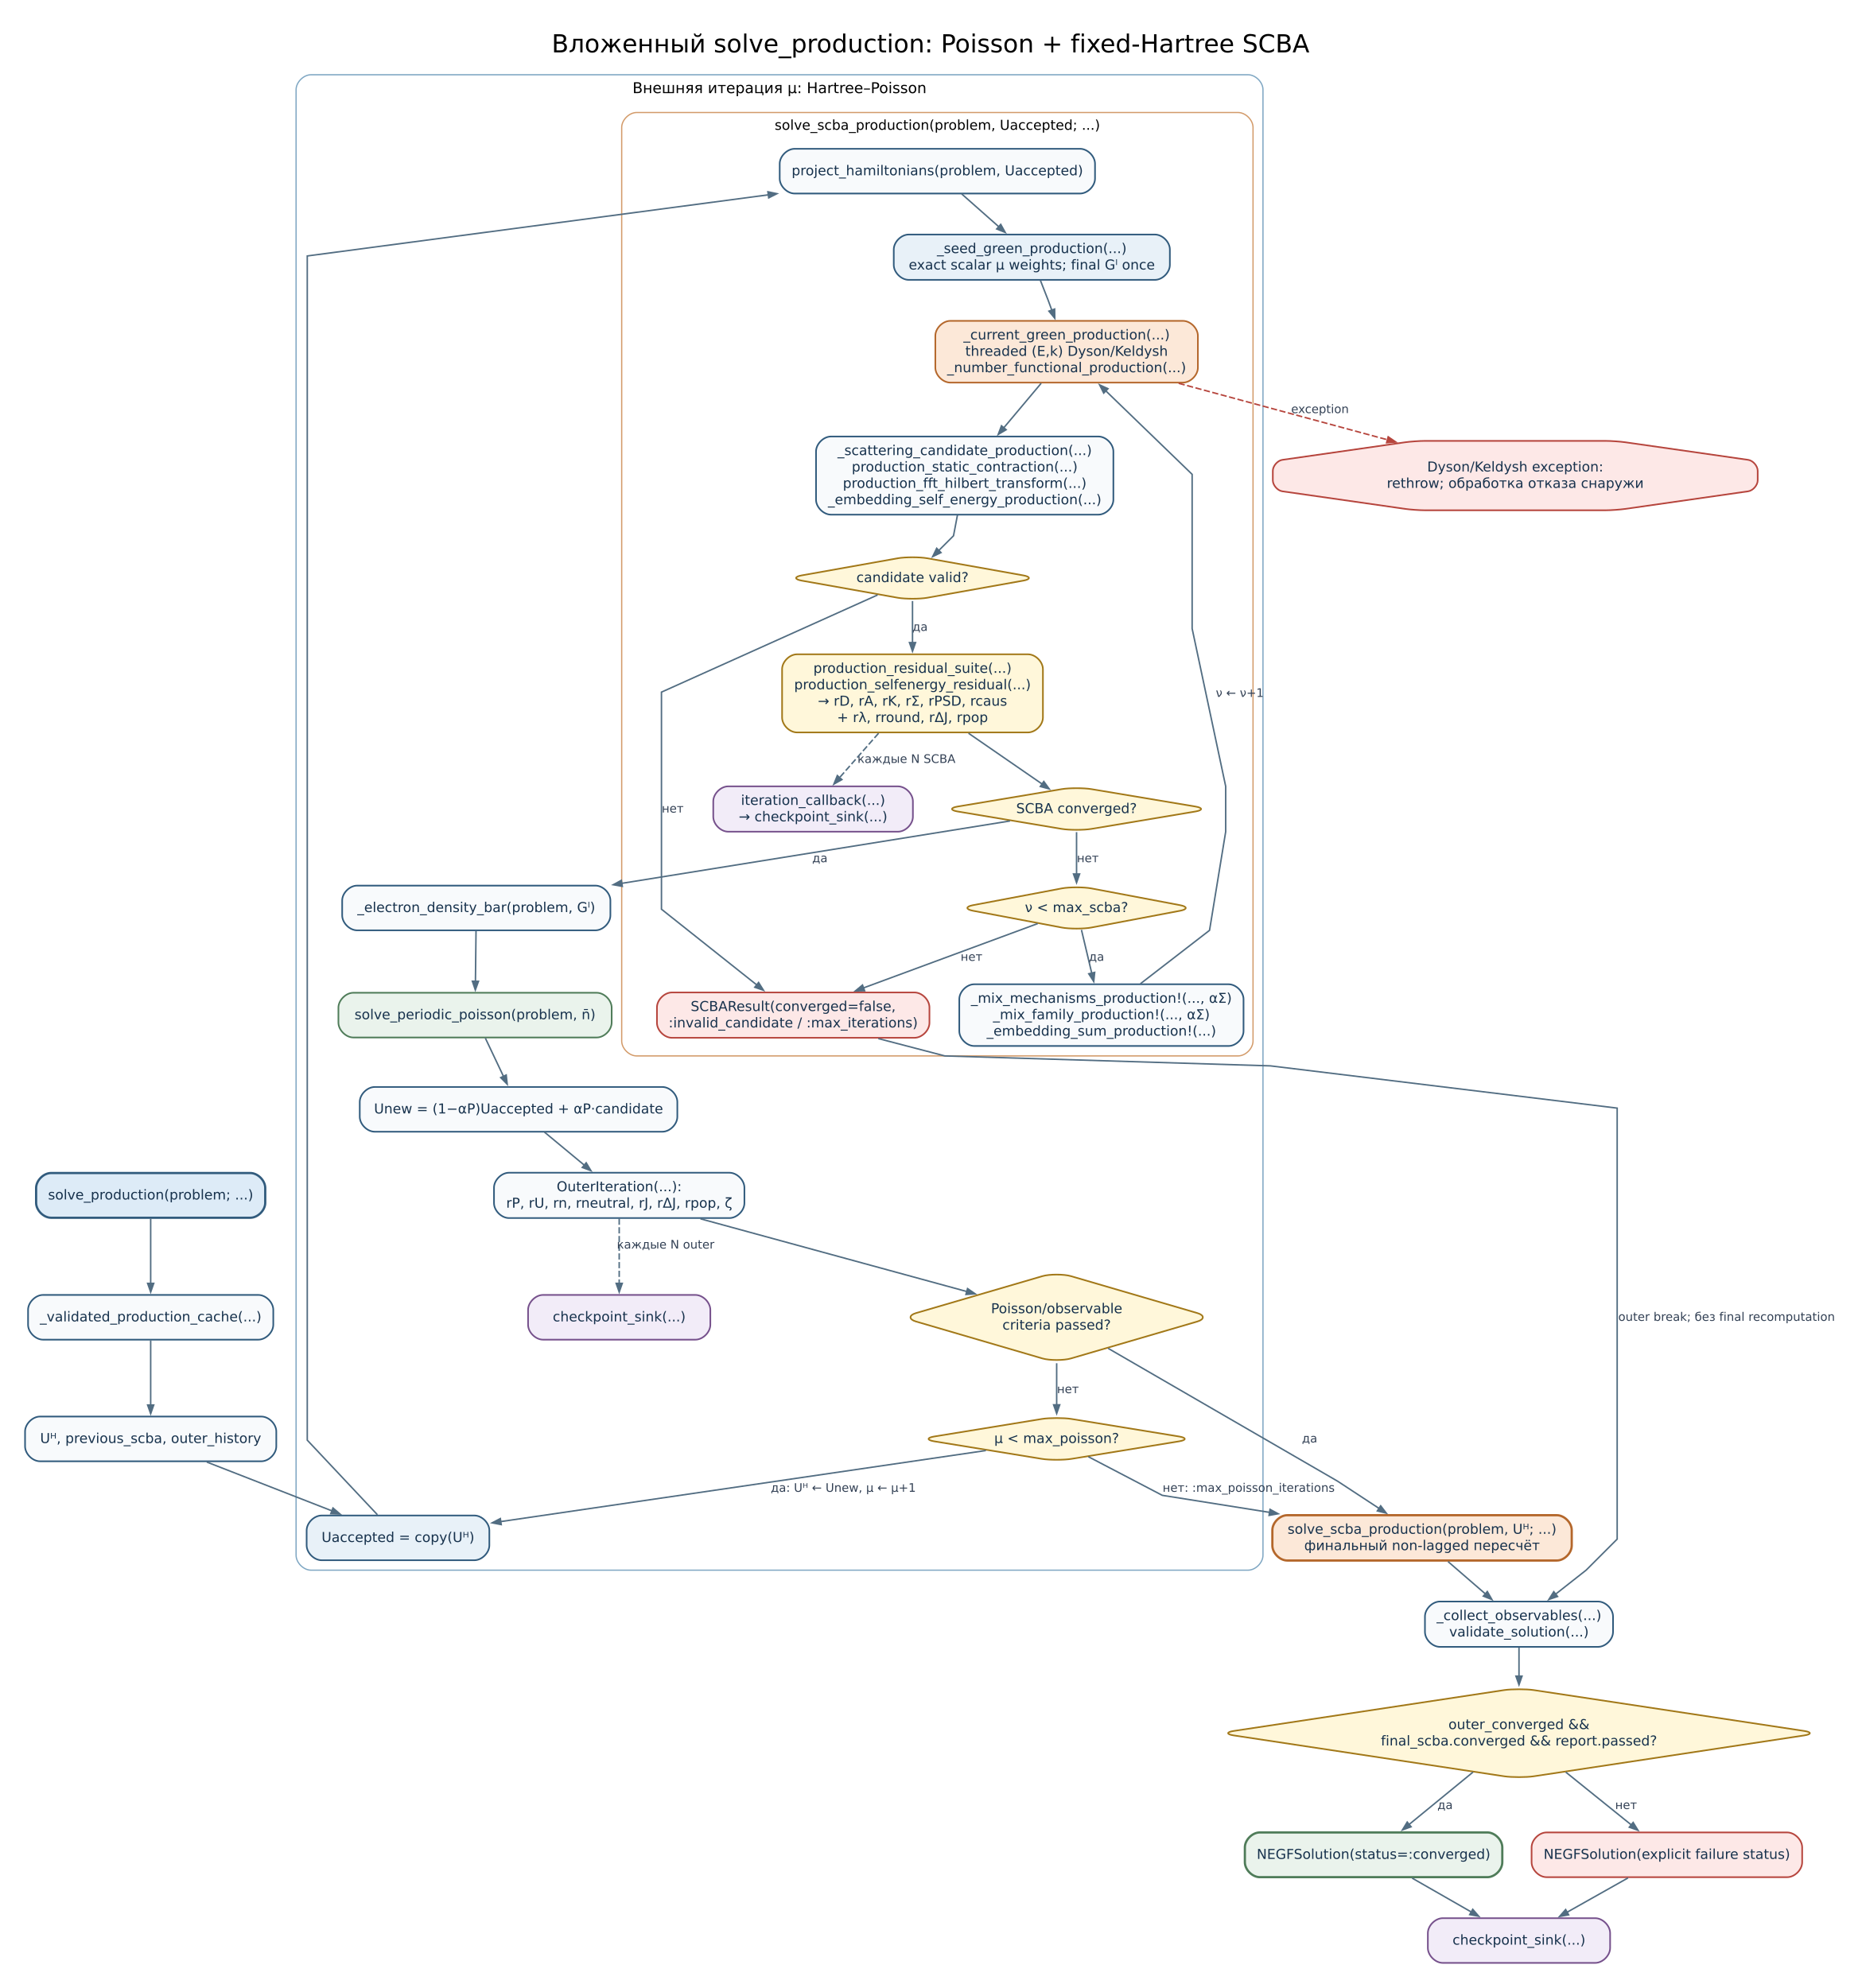
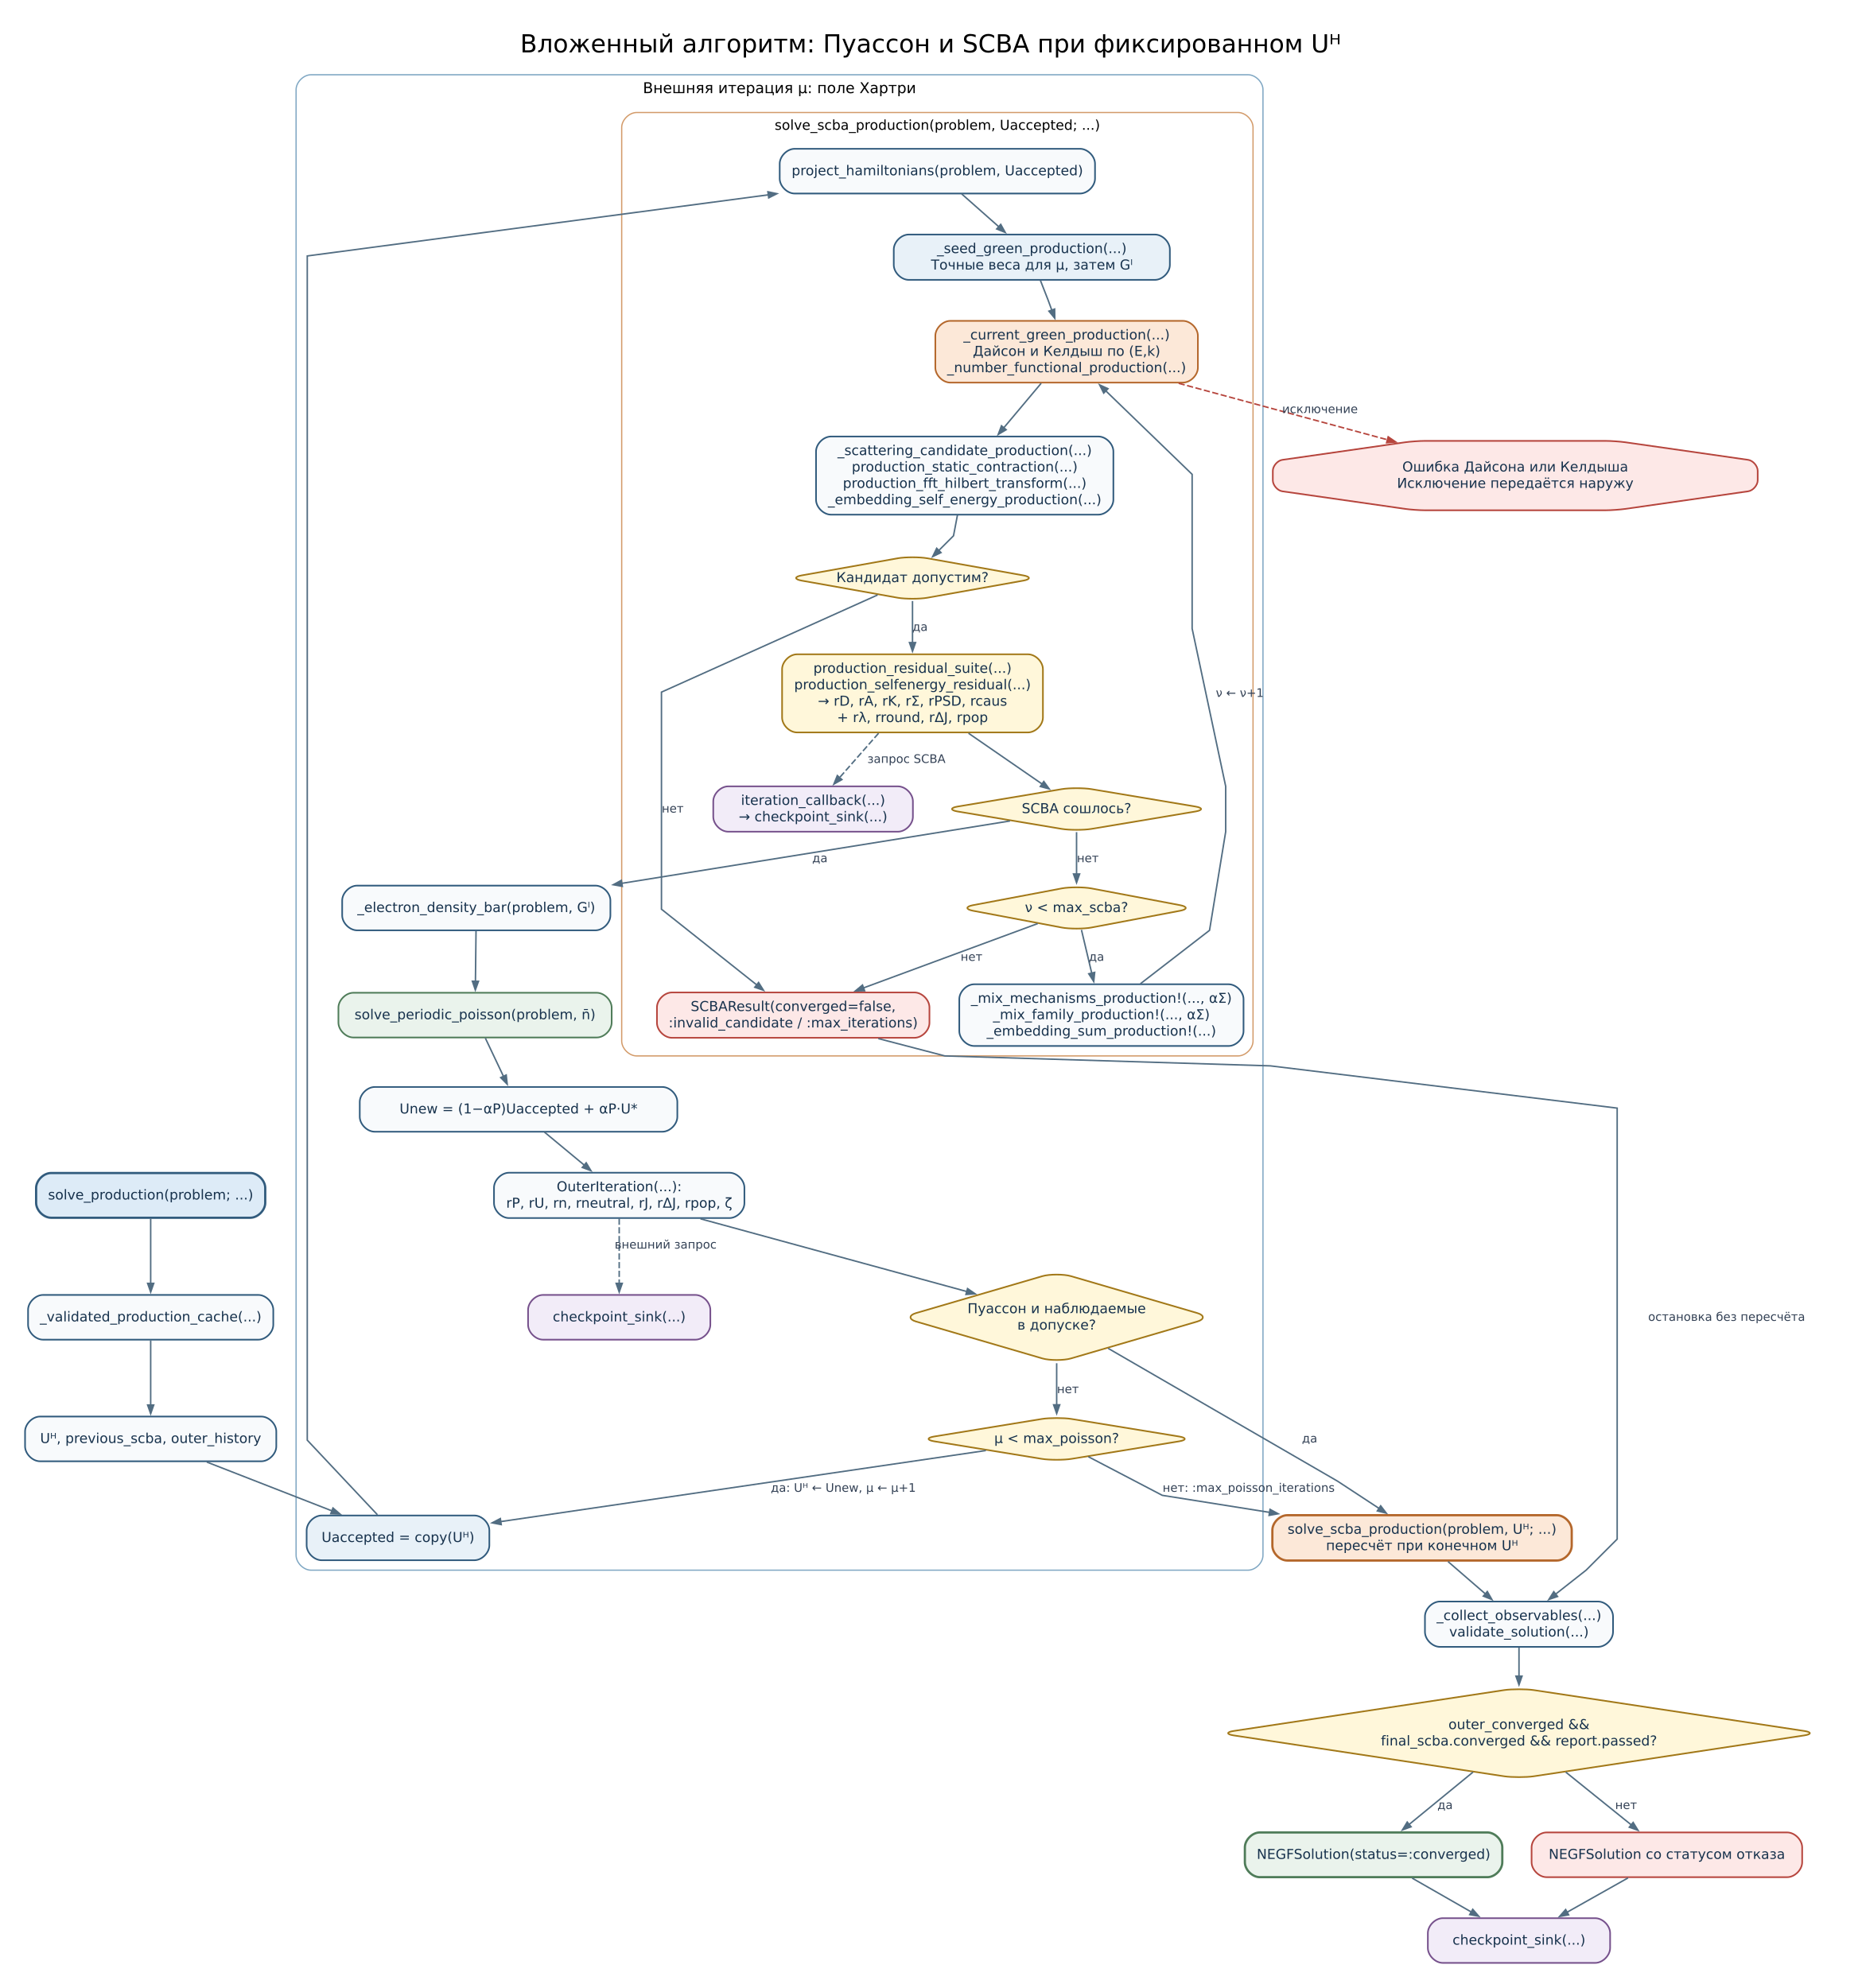
<svg xmlns="http://www.w3.org/2000/svg" width="1498pt" height="1600pt" viewBox="0.00 0.00 1498.00 1600.00">
  <g id="graph0" class="graph" transform="scale(1 1) rotate(0) translate(20.16 1579.8)">
-     <text xml:space="preserve" text-anchor="middle" x="728.6" y="-1537.64" font-family="DejaVu Sans" font-size="20.00">Вложенный solve_production: Poisson + fixed-Hartree SCBA</text>
+     <text xml:space="preserve" text-anchor="middle" x="728.6" y="-1537.64" font-family="DejaVu Sans" font-size="20.00">Вложенный алгоритм: Пуассон и SCBA при фиксированном Uᴴ</text>
    <g id="clust1" class="cluster">
      <path fill="none" stroke="#7fa7c3" d="M230.08,-316.08C230.08,-316.08 984.08,-316.08 984.08,-316.08 990.08,-316.08 996.08,-322.08 996.08,-328.08 996.08,-328.08 996.08,-1507.64 996.08,-1507.64 996.08,-1513.64 990.08,-1519.64 984.08,-1519.64 984.08,-1519.64 230.08,-1519.64 230.08,-1519.64 224.08,-1519.64 218.08,-1513.64 218.08,-1507.64 218.08,-1507.64 218.08,-328.08 218.08,-328.08 218.08,-322.08 224.08,-316.08 230.08,-316.08" />
-       <text xml:space="preserve" text-anchor="middle" x="607.08" y="-1504.84" font-family="DejaVu Sans" font-size="12.00">Внешняя итерация μ: Hartree–Poisson</text>
+       <text xml:space="preserve" text-anchor="middle" x="607.08" y="-1504.84" font-family="DejaVu Sans" font-size="12.00">Внешняя итерация μ: поле Хартри</text>
    </g>
    <g id="clust2" class="cluster">
      <path fill="none" stroke="#d39b6a" d="M492.08,-729.96C492.08,-729.96 976.08,-729.96 976.08,-729.96 982.08,-729.96 988.08,-735.96 988.08,-741.96 988.08,-741.96 988.08,-1477.24 988.08,-1477.24 988.08,-1483.24 982.08,-1489.24 976.08,-1489.24 976.08,-1489.24 492.08,-1489.24 492.08,-1489.24 486.08,-1489.24 480.08,-1483.24 480.08,-1477.24 480.08,-1477.24 480.08,-741.96 480.08,-741.96 480.08,-735.96 486.08,-729.96 492.08,-729.96" />
      <text xml:space="preserve" text-anchor="middle" x="734.08" y="-1475.34" font-family="DejaVu Sans" font-size="11.00">solve_scba_production(problem, Uaccepted; ...)</text>
    </g>
    <g id="node1" class="node">
      <path fill="#ddebf7" stroke="#315b7d" stroke-width="1.8" d="M181.26,-635.72C181.26,-635.72 20.9,-635.72 20.9,-635.72 14.9,-635.72 8.9,-629.72 8.9,-623.72 8.9,-623.72 8.9,-611.72 8.9,-611.72 8.9,-605.72 14.9,-599.72 20.9,-599.72 20.9,-599.72 181.26,-599.72 181.26,-599.72 187.26,-599.72 193.26,-605.72 193.26,-611.72 193.26,-611.72 193.26,-623.72 193.26,-623.72 193.26,-629.72 187.26,-635.72 181.26,-635.72" />
      <text xml:space="preserve" text-anchor="middle" x="101.08" y="-614.42" font-family="DejaVu Sans" font-size="11.00" fill="#17324d">solve_production(problem; ...)</text>
    </g>
    <g id="node2" class="node">
      <path fill="#f8fafc" stroke="#315b7d" stroke-width="1.3" d="M187.74,-537.6C187.74,-537.6 14.42,-537.6 14.42,-537.6 8.42,-537.6 2.42,-531.6 2.42,-525.6 2.42,-525.6 2.42,-513.6 2.42,-513.6 2.42,-507.6 8.42,-501.6 14.42,-501.6 14.42,-501.6 187.74,-501.6 187.74,-501.6 193.74,-501.6 199.74,-507.6 199.74,-513.6 199.74,-513.6 199.74,-525.6 199.74,-525.6 199.74,-531.6 193.74,-537.6 187.74,-537.6" />
      <text xml:space="preserve" text-anchor="middle" x="101.08" y="-516.3" font-family="DejaVu Sans" font-size="11.00" fill="#17324d">_validated_production_cache(...)</text>
    </g>
    <g id="edge22" class="edge">
      <path fill="none" stroke="#526d82" stroke-width="1.2" d="M101.08,-599.09C101.08,-584.46 101.08,-563.43 101.08,-546.82" />
      <polygon fill="#526d82" stroke="#526d82" stroke-width="1.2" points="103.53,-546.93 101.08,-539.93 98.63,-546.93 103.53,-546.93" />
    </g>
    <g id="node3" class="node">
      <path fill="#f8fafc" stroke="#315b7d" stroke-width="1.3" d="M190.16,-439.72C190.16,-439.72 12,-439.72 12,-439.72 6,-439.72 0,-433.72 0,-427.72 0,-427.72 0,-415.72 0,-415.72 0,-409.72 6,-403.72 12,-403.72 12,-403.72 190.16,-403.72 190.16,-403.72 196.16,-403.72 202.16,-409.72 202.16,-415.72 202.16,-415.72 202.16,-427.72 202.16,-427.72 202.16,-433.72 196.16,-439.72 190.16,-439.72" />
      <text xml:space="preserve" text-anchor="middle" x="101.08" y="-418.42" font-family="DejaVu Sans" font-size="11.00" fill="#17324d">Uᴴ, previous_scba, outer_history</text>
    </g>
    <g id="edge23" class="edge">
      <path fill="none" stroke="#526d82" stroke-width="1.2" d="M101.08,-501.01C101.08,-486.42 101.08,-465.44 101.08,-448.88" />
      <polygon fill="#526d82" stroke="#526d82" stroke-width="1.2" points="103.53,-449.01 101.08,-442.01 98.63,-449.01 103.53,-449.01" />
    </g>
    <g id="node4" class="node">
      <path fill="#e8f1f8" stroke="#315b7d" stroke-width="1.3" d="M361.59,-360.08C361.59,-360.08 238.57,-360.08 238.57,-360.08 232.57,-360.08 226.57,-354.08 226.57,-348.08 226.57,-348.08 226.57,-336.08 226.57,-336.08 226.57,-330.08 232.57,-324.08 238.57,-324.08 238.57,-324.08 361.59,-324.08 361.59,-324.08 367.59,-324.08 373.59,-330.08 373.59,-336.08 373.59,-336.08 373.59,-348.08 373.59,-348.08 373.59,-354.08 367.59,-360.08 361.59,-360.08" />
      <text xml:space="preserve" text-anchor="middle" x="300.08" y="-338.78" font-family="DejaVu Sans" font-size="11.00" fill="#17324d">Uaccepted = copy(Uᴴ)</text>
    </g>
    <g id="edge24" class="edge">
      <path fill="none" stroke="#526d82" stroke-width="1.2" d="M146.24,-403.1C176.26,-391.39 215.8,-375.96 247.28,-363.68" />
      <polygon fill="#526d82" stroke="#526d82" stroke-width="1.2" points="247.78,-366.11 253.41,-361.29 246,-361.55 247.78,-366.11" />
    </g>
    <g id="node5" class="node">
      <path fill="#f8fafc" stroke="#315b7d" stroke-width="1.3" d="M848.94,-1460.04C848.94,-1460.04 619.22,-1460.04 619.22,-1460.04 613.22,-1460.04 607.22,-1454.04 607.22,-1448.04 607.22,-1448.04 607.22,-1436.04 607.22,-1436.04 607.22,-1430.04 613.22,-1424.04 619.22,-1424.04 619.22,-1424.04 848.94,-1424.04 848.94,-1424.04 854.94,-1424.04 860.94,-1430.04 860.94,-1436.04 860.94,-1436.04 860.94,-1448.04 860.94,-1448.04 860.94,-1454.04 854.94,-1460.04 848.94,-1460.04" />
      <text xml:space="preserve" text-anchor="middle" x="734.08" y="-1438.74" font-family="DejaVu Sans" font-size="11.00" fill="#17324d">project_hamiltonians(problem, Uaccepted)</text>
    </g>
    <g id="edge13" class="edge">
      <path fill="none" stroke="#526d82" stroke-width="1.2" d="M283.51,-360.7C261.98,-383.6 227.08,-420.72 227.08,-420.72 227.08,-1373.8 227.08,-1373.8 227.08,-1373.8 227.08,-1373.8 448.17,-1403.12 598.36,-1423.04" />
      <polygon fill="#526d82" stroke="#526d82" stroke-width="1.2" points="597.73,-1425.43 605,-1423.92 598.38,-1420.57 597.73,-1425.43" />
    </g>
    <g id="node6" class="node">
      <path fill="#e8f1f8" stroke="#315b7d" stroke-width="1.3" d="M909.16,-1391.04C909.16,-1391.04 711,-1391.04 711,-1391.04 705,-1391.04 699,-1385.04 699,-1379.04 699,-1379.04 699,-1366.56 699,-1366.56 699,-1360.56 705,-1354.56 711,-1354.56 711,-1354.56 909.16,-1354.56 909.16,-1354.56 915.16,-1354.56 921.16,-1360.56 921.16,-1366.56 921.16,-1366.56 921.16,-1379.04 921.16,-1379.04 921.16,-1385.04 915.16,-1391.04 909.16,-1391.04" />
      <text xml:space="preserve" text-anchor="middle" x="810.08" y="-1376.1" font-family="DejaVu Sans" font-size="11.00" fill="#17324d">_seed_green_production(...)</text>
-       <text xml:space="preserve" text-anchor="middle" x="810.08" y="-1362.9" font-family="DejaVu Sans" font-size="11.00" fill="#17324d">exact scalar μ weights; final Gˡ once</text>
+       <text xml:space="preserve" text-anchor="middle" x="810.08" y="-1362.9" font-family="DejaVu Sans" font-size="11.00" fill="#17324d">Точные веса для μ, затем Gˡ</text>
    </g>
    <g id="edge1" class="edge">
      <path fill="none" stroke="#526d82" stroke-width="1.2" d="M753.65,-1423.72C762.73,-1415.69 773.66,-1406.03 783.47,-1397.35" />
      <polygon fill="#526d82" stroke="#526d82" stroke-width="1.2" points="785.07,-1399.2 788.68,-1392.73 781.82,-1395.53 785.07,-1399.2" />
    </g>
    <g id="node7" class="node">
      <path fill="#fce8d8" stroke="#b4672b" stroke-width="1.3" d="M931.71,-1321.56C931.71,-1321.56 744.45,-1321.56 744.45,-1321.56 738.45,-1321.56 732.45,-1315.56 732.45,-1309.56 732.45,-1309.56 732.45,-1283.88 732.45,-1283.88 732.45,-1277.88 738.45,-1271.88 744.45,-1271.88 744.45,-1271.88 931.71,-1271.88 931.71,-1271.88 937.71,-1271.88 943.71,-1277.88 943.71,-1283.88 943.71,-1283.88 943.71,-1309.56 943.71,-1309.56 943.71,-1315.56 937.71,-1321.56 931.71,-1321.56" />
      <text xml:space="preserve" text-anchor="middle" x="838.08" y="-1306.62" font-family="DejaVu Sans" font-size="11.00" fill="#17324d">_current_green_production(...)</text>
-       <text xml:space="preserve" text-anchor="middle" x="838.08" y="-1293.42" font-family="DejaVu Sans" font-size="11.00" fill="#17324d">threaded (E,k) Dyson/Keldysh</text>
+       <text xml:space="preserve" text-anchor="middle" x="838.08" y="-1293.42" font-family="DejaVu Sans" font-size="11.00" fill="#17324d">Дайсон и Келдыш по (E,k)</text>
      <text xml:space="preserve" text-anchor="middle" x="838.08" y="-1280.22" font-family="DejaVu Sans" font-size="11.00" fill="#17324d">_number_functional_production(...)</text>
    </g>
    <g id="edge2" class="edge">
      <path fill="none" stroke="#526d82" stroke-width="1.2" d="M817.04,-1354.01C820.13,-1346.11 823.08,-1338.56 823.08,-1338.56 823.08,-1338.56 824.38,-1335.03 826.21,-1330.05" />
      <polygon fill="#526d82" stroke="#526d82" stroke-width="1.2" points="828.44,-1331.07 828.55,-1323.65 823.84,-1329.38 828.44,-1331.07" />
    </g>
    <g id="node8" class="node">
      <path fill="#f8fafc" stroke="#315b7d" stroke-width="1.3" d="M863.71,-1228.48C863.71,-1228.48 648.45,-1228.48 648.45,-1228.48 642.45,-1228.48 636.45,-1222.48 636.45,-1216.48 636.45,-1216.48 636.45,-1177.6 636.45,-1177.6 636.45,-1171.6 642.45,-1165.6 648.45,-1165.6 648.45,-1165.6 863.71,-1165.6 863.71,-1165.6 869.71,-1165.6 875.71,-1171.6 875.71,-1177.6 875.71,-1177.6 875.71,-1216.48 875.71,-1216.48 875.71,-1222.48 869.71,-1228.48 863.71,-1228.48" />
      <text xml:space="preserve" text-anchor="middle" x="756.08" y="-1213.54" font-family="DejaVu Sans" font-size="11.00" fill="#17324d">_scattering_candidate_production(...)</text>
      <text xml:space="preserve" text-anchor="middle" x="756.08" y="-1200.34" font-family="DejaVu Sans" font-size="11.00" fill="#17324d">production_static_contraction(...)</text>
      <text xml:space="preserve" text-anchor="middle" x="756.08" y="-1187.14" font-family="DejaVu Sans" font-size="11.00" fill="#17324d">production_fft_hilbert_transform(...)</text>
      <text xml:space="preserve" text-anchor="middle" x="756.08" y="-1173.94" font-family="DejaVu Sans" font-size="11.00" fill="#17324d">_embedding_self_energy_production(...)</text>
    </g>
    <g id="edge3" class="edge">
      <path fill="none" stroke="#526d82" stroke-width="1.2" d="M817.6,-1271.32C808.47,-1260.45 797.52,-1247.4 787.4,-1235.35" />
      <polygon fill="#526d82" stroke="#526d82" stroke-width="1.2" points="789.43,-1233.95 783.05,-1230.17 785.67,-1237.1 789.43,-1233.95" />
    </g>
    <g id="node29" class="node">
      <path fill="#fde8e7" stroke="#b6453d" stroke-width="1.3" d="M1394.16,-1193.18C1394.16,-1193.18 1394.16,-1200.9 1394.16,-1200.9 1394.16,-1204.75 1390.34,-1209.15 1386.53,-1209.7 1386.53,-1209.7 1287.52,-1223.87 1287.52,-1223.87 1283.7,-1224.41 1276.03,-1224.96 1272.17,-1224.96 1272.17,-1224.96 1125.99,-1224.96 1125.99,-1224.96 1122.13,-1224.96 1114.46,-1224.41 1110.64,-1223.87 1110.64,-1223.87 1011.63,-1209.7 1011.63,-1209.7 1007.82,-1209.15 1004,-1204.75 1004,-1200.9 1004,-1200.9 1004,-1193.18 1004,-1193.18 1004,-1189.33 1007.82,-1184.93 1011.63,-1184.38 1011.63,-1184.38 1110.64,-1170.21 1110.64,-1170.21 1114.46,-1169.67 1122.13,-1169.12 1125.99,-1169.12 1125.99,-1169.12 1272.17,-1169.12 1272.17,-1169.12 1276.03,-1169.12 1283.7,-1169.67 1287.52,-1170.21 1287.52,-1170.21 1386.53,-1184.38 1386.53,-1184.38 1390.34,-1184.93 1394.16,-1189.33 1394.16,-1193.18" />
-       <text xml:space="preserve" text-anchor="middle" x="1199.08" y="-1200.34" font-family="DejaVu Sans" font-size="11.00" fill="#17324d">Dyson/Keldysh exception:</text>
-       <text xml:space="preserve" text-anchor="middle" x="1199.08" y="-1187.14" font-family="DejaVu Sans" font-size="11.00" fill="#17324d">rethrow; обработка отказа снаружи</text>
+       <text xml:space="preserve" text-anchor="middle" x="1199.08" y="-1200.34" font-family="DejaVu Sans" font-size="11.00" fill="#17324d">Ошибка Дайсона или Келдыша</text>
+       <text xml:space="preserve" text-anchor="middle" x="1199.08" y="-1187.14" font-family="DejaVu Sans" font-size="11.00" fill="#17324d">Исключение передаётся наружу</text>
    </g>
    <g id="edge28" class="edge">
      <path fill="none" stroke="#b6453d" stroke-width="1.2" stroke-dasharray="5,2" d="M928.24,-1271.32C979.29,-1257.51 1043.32,-1240.19 1096.31,-1225.85" />
      <polygon fill="#b6453d" stroke="#b6453d" stroke-width="1.2" points="1096.84,-1228.24 1102.96,-1224.05 1095.56,-1223.51 1096.84,-1228.24" />
-       <text xml:space="preserve" text-anchor="middle" x="1041.96" y="-1247.33" font-family="DejaVu Sans" font-size="9.50" fill="#334155">exception</text>
+       <text xml:space="preserve" text-anchor="middle" x="1041.96" y="-1247.33" font-family="DejaVu Sans" font-size="9.50" fill="#334155">исключение</text>
    </g>
    <g id="node9" class="node">
      <path fill="#fff7da" stroke="#a27818" stroke-width="1.3" d="M702.27,-1130.5C702.27,-1130.5 624.85,-1116.7 624.85,-1116.7 618.94,-1115.65 618.94,-1113.55 624.85,-1112.5 624.85,-1112.5 702.27,-1098.7 702.27,-1098.7 708.17,-1097.65 719.99,-1097.65 725.89,-1098.7 725.89,-1098.7 803.31,-1112.5 803.31,-1112.5 809.22,-1113.55 809.22,-1115.65 803.31,-1116.7 803.31,-1116.7 725.89,-1130.5 725.89,-1130.5 719.99,-1131.55 708.17,-1131.55 702.27,-1130.5" />
-       <text xml:space="preserve" text-anchor="middle" x="714.08" y="-1111.3" font-family="DejaVu Sans" font-size="11.00" fill="#17324d">candidate valid?</text>
+       <text xml:space="preserve" text-anchor="middle" x="714.08" y="-1111.3" font-family="DejaVu Sans" font-size="11.00" fill="#17324d">Кандидат допустим?</text>
    </g>
    <g id="edge4" class="edge">
      <path fill="none" stroke="#526d82" stroke-width="1.2" d="M750.23,-1165.19C748.51,-1156.13 747.08,-1148.6 747.08,-1148.6 747.08,-1148.6 741.62,-1143.14 735.14,-1136.66" />
      <polygon fill="#526d82" stroke="#526d82" stroke-width="1.2" points="737,-1135.06 730.32,-1131.84 733.54,-1138.52 737,-1135.06" />
    </g>
    <g id="node10" class="node">
      <path fill="#fff7da" stroke="#a27818" stroke-width="1.3" d="M807.02,-1053.2C807.02,-1053.2 621.14,-1053.2 621.14,-1053.2 615.14,-1053.2 609.14,-1047.2 609.14,-1041.2 609.14,-1041.2 609.14,-1002.32 609.14,-1002.32 609.14,-996.32 615.14,-990.32 621.14,-990.32 621.14,-990.32 807.02,-990.32 807.02,-990.32 813.02,-990.32 819.02,-996.32 819.02,-1002.32 819.02,-1002.32 819.02,-1041.2 819.02,-1041.2 819.02,-1047.2 813.02,-1053.2 807.02,-1053.2" />
      <text xml:space="preserve" text-anchor="middle" x="714.08" y="-1038.26" font-family="DejaVu Sans" font-size="11.00" fill="#17324d">production_residual_suite(...)</text>
      <text xml:space="preserve" text-anchor="middle" x="714.08" y="-1025.06" font-family="DejaVu Sans" font-size="11.00" fill="#17324d">production_selfenergy_residual(...)</text>
      <text xml:space="preserve" text-anchor="middle" x="714.08" y="-1011.86" font-family="DejaVu Sans" font-size="11.00" fill="#17324d">→ rD, rA, rK, rΣ, rPSD, rcaus</text>
      <text xml:space="preserve" text-anchor="middle" x="714.08" y="-998.66" font-family="DejaVu Sans" font-size="11.00" fill="#17324d">+ rλ, rround, rΔJ, rpop</text>
    </g>
    <g id="edge5" class="edge">
      <path fill="none" stroke="#526d82" stroke-width="1.2" d="M714.08,-1096.09C714.08,-1086.55 714.08,-1074.35 714.08,-1062.64" />
      <polygon fill="#526d82" stroke="#526d82" stroke-width="1.2" points="716.53,-1062.65 714.08,-1055.65 711.63,-1062.65 716.53,-1062.65" />
      <text xml:space="preserve" text-anchor="middle" x="720.12" y="-1072.05" font-family="DejaVu Sans" font-size="9.50" fill="#334155">да</text>
    </g>
    <g id="node15" class="node">
      <path fill="#fde8e7" stroke="#b6453d" stroke-width="1.3" d="M715.71,-781.04C715.71,-781.04 520.45,-781.04 520.45,-781.04 514.45,-781.04 508.45,-775.04 508.45,-769.04 508.45,-769.04 508.45,-756.56 508.45,-756.56 508.45,-750.56 514.45,-744.56 520.45,-744.56 520.45,-744.56 715.71,-744.56 715.71,-744.56 721.71,-744.56 727.71,-750.56 727.71,-756.56 727.71,-756.56 727.71,-769.04 727.71,-769.04 727.71,-775.04 721.71,-781.04 715.71,-781.04" />
      <text xml:space="preserve" text-anchor="middle" x="618.08" y="-766.1" font-family="DejaVu Sans" font-size="11.00" fill="#17324d">SCBAResult(converged=false,</text>
      <text xml:space="preserve" text-anchor="middle" x="618.08" y="-752.9" font-family="DejaVu Sans" font-size="11.00" fill="#17324d">:invalid_candidate / :max_iterations)</text>
    </g>
    <g id="edge6" class="edge">
      <path fill="none" stroke="#526d82" stroke-width="1.2" d="M685.99,-1100.97C630.49,-1076.01 512.08,-1022.76 512.08,-1022.76 512.08,-1022.76 512.08,-1022.76 512.08,-848.04 512.08,-848.04 557.37,-812.04 588.75,-787.11" />
      <polygon fill="#526d82" stroke="#526d82" stroke-width="1.2" points="590.22,-789.07 594.18,-782.8 587.17,-785.23 590.22,-789.07" />
      <text xml:space="preserve" text-anchor="middle" x="521.14" y="-925.83" font-family="DejaVu Sans" font-size="9.50" fill="#334155">нет</text>
    </g>
    <g id="node11" class="node">
      <path fill="#fff7da" stroke="#a27818" stroke-width="1.3" d="M834.24,-944.7C834.24,-944.7 750.31,-930.66 750.31,-930.66 744.4,-929.67 744.4,-927.69 750.31,-926.7 750.31,-926.7 834.24,-912.66 834.24,-912.66 840.16,-911.67 852,-911.67 857.92,-912.66 857.92,-912.66 941.84,-926.7 941.84,-926.7 947.76,-927.69 947.76,-929.67 941.84,-930.66 941.84,-930.66 857.92,-944.7 857.92,-944.7 852,-945.69 840.16,-945.69 834.24,-944.7" />
-       <text xml:space="preserve" text-anchor="middle" x="846.08" y="-925.38" font-family="DejaVu Sans" font-size="11.00" fill="#17324d">SCBA converged?</text>
+       <text xml:space="preserve" text-anchor="middle" x="846.08" y="-925.38" font-family="DejaVu Sans" font-size="11.00" fill="#17324d">SCBA сошлось?</text>
    </g>
    <g id="edge7" class="edge">
      <path fill="none" stroke="#526d82" stroke-width="1.2" d="M759.14,-989.67C778.87,-976.05 801.4,-960.51 818.57,-948.66" />
      <polygon fill="#526d82" stroke="#526d82" stroke-width="1.2" points="819.72,-950.85 824.09,-944.85 816.93,-946.81 819.72,-950.85" />
    </g>
    <g id="node14" class="node">
      <path fill="#f2ecf8" stroke="#76518c" stroke-width="1.3" d="M702.4,-946.92C702.4,-946.92 565.76,-946.92 565.76,-946.92 559.76,-946.92 553.76,-940.92 553.76,-934.92 553.76,-934.92 553.76,-922.44 553.76,-922.44 553.76,-916.44 559.76,-910.44 565.76,-910.44 565.76,-910.44 702.4,-910.44 702.4,-910.44 708.4,-910.44 714.4,-916.44 714.4,-922.44 714.4,-922.44 714.4,-934.92 714.4,-934.92 714.4,-940.92 708.4,-946.92 702.4,-946.92" />
      <text xml:space="preserve" text-anchor="middle" x="634.08" y="-931.98" font-family="DejaVu Sans" font-size="11.00" fill="#17324d">iteration_callback(...)</text>
      <text xml:space="preserve" text-anchor="middle" x="634.08" y="-918.78" font-family="DejaVu Sans" font-size="11.00" fill="#17324d">→ checkpoint_sink(...)</text>
    </g>
    <g id="edge12" class="edge">
      <path fill="none" stroke="#526d82" stroke-width="1.2" stroke-dasharray="5,2" d="M686.77,-989.67C676.5,-977.98 664.98,-964.87 655.34,-953.89" />
      <polygon fill="#526d82" stroke="#526d82" stroke-width="1.2" points="657.27,-952.37 650.81,-948.73 653.59,-955.6 657.27,-952.37" />
-       <text xml:space="preserve" text-anchor="middle" x="709.21" y="-965.77" font-family="DejaVu Sans" font-size="9.50" fill="#334155">каждые N SCBA</text>
+       <text xml:space="preserve" text-anchor="middle" x="709.21" y="-965.77" font-family="DejaVu Sans" font-size="9.50" fill="#334155">запрос SCBA</text>
    </g>
    <g id="node12" class="node">
      <path fill="#fff7da" stroke="#a27818" stroke-width="1.3" d="M834.29,-864.81C834.29,-864.81 762.64,-851.27 762.64,-851.27 756.74,-850.15 756.74,-847.93 762.64,-846.81 762.64,-846.81 834.29,-833.27 834.29,-833.27 840.18,-832.15 851.98,-832.15 857.87,-833.27 857.87,-833.27 929.52,-846.81 929.52,-846.81 935.42,-847.93 935.42,-850.15 929.52,-851.27 929.52,-851.27 857.87,-864.81 857.87,-864.81 851.98,-865.93 840.18,-865.93 834.29,-864.81" />
      <text xml:space="preserve" text-anchor="middle" x="846.08" y="-845.74" font-family="DejaVu Sans" font-size="11.00" fill="#17324d">ν &lt; max_scba?</text>
    </g>
    <g id="edge8" class="edge">
      <path fill="none" stroke="#526d82" stroke-width="1.2" d="M846.08,-910.06C846.08,-900.04 846.08,-887.29 846.08,-876.12" />
      <polygon fill="#526d82" stroke="#526d82" stroke-width="1.2" points="848.53,-876.4 846.08,-869.4 843.63,-876.4 848.53,-876.4" />
      <text xml:space="preserve" text-anchor="middle" x="855.14" y="-885.89" font-family="DejaVu Sans" font-size="9.50" fill="#334155">нет</text>
    </g>
    <g id="node16" class="node">
      <path fill="#f8fafc" stroke="#315b7d" stroke-width="1.3" d="M458.99,-867.04C458.99,-867.04 267.17,-867.04 267.17,-867.04 261.17,-867.04 255.17,-861.04 255.17,-855.04 255.17,-855.04 255.17,-843.04 255.17,-843.04 255.17,-837.04 261.17,-831.04 267.17,-831.04 267.17,-831.04 458.99,-831.04 458.99,-831.04 464.99,-831.04 470.99,-837.04 470.99,-843.04 470.99,-843.04 470.99,-855.04 470.99,-855.04 470.99,-861.04 464.99,-867.04 458.99,-867.04" />
      <text xml:space="preserve" text-anchor="middle" x="363.08" y="-845.74" font-family="DejaVu Sans" font-size="11.00" fill="#17324d">_electron_density_bar(problem, Gˡ)</text>
    </g>
    <g id="edge14" class="edge">
      <path fill="none" stroke="#526d82" stroke-width="1.2" d="M792.54,-919.07C717.61,-907.03 579.47,-884.82 480.07,-868.85" />
      <polygon fill="#526d82" stroke="#526d82" stroke-width="1.2" points="480.58,-866.45 473.28,-867.75 479.8,-871.28 480.58,-866.45" />
      <text xml:space="preserve" text-anchor="middle" x="639.54" y="-885.89" font-family="DejaVu Sans" font-size="9.50" fill="#334155">да</text>
    </g>
    <g id="node13" class="node">
      <path fill="#f8fafc" stroke="#315b7d" stroke-width="1.3" d="M968.44,-787.64C968.44,-787.64 763.72,-787.64 763.72,-787.64 757.72,-787.64 751.72,-781.64 751.72,-775.64 751.72,-775.64 751.72,-749.96 751.72,-749.96 751.72,-743.96 757.72,-737.96 763.72,-737.96 763.72,-737.96 968.44,-737.96 968.44,-737.96 974.44,-737.96 980.44,-743.96 980.44,-749.96 980.44,-749.96 980.44,-775.64 980.44,-775.64 980.44,-781.64 974.44,-787.64 968.44,-787.64" />
      <text xml:space="preserve" text-anchor="middle" x="866.08" y="-772.7" font-family="DejaVu Sans" font-size="11.00" fill="#17324d">_mix_mechanisms_production!(..., αΣ)</text>
      <text xml:space="preserve" text-anchor="middle" x="866.08" y="-759.5" font-family="DejaVu Sans" font-size="11.00" fill="#17324d">_mix_family_production!(..., αΣ)</text>
      <text xml:space="preserve" text-anchor="middle" x="866.08" y="-746.3" font-family="DejaVu Sans" font-size="11.00" fill="#17324d">_embedding_sum_production!(...)</text>
    </g>
    <g id="edge9" class="edge">
      <path fill="none" stroke="#526d82" stroke-width="1.2" d="M850.03,-831.4C852.39,-821.44 855.48,-808.45 858.31,-796.51" />
      <polygon fill="#526d82" stroke="#526d82" stroke-width="1.2" points="860.66,-797.21 859.9,-789.84 855.9,-796.08 860.66,-797.21" />
      <text xml:space="preserve" text-anchor="middle" x="862.12" y="-806.49" font-family="DejaVu Sans" font-size="9.50" fill="#334155">да</text>
    </g>
    <g id="edge10" class="edge">
      <path fill="none" stroke="#526d82" stroke-width="1.2" d="M814.86,-836.5C778.8,-823.18 718.79,-801.01 674.5,-784.65" />
      <polygon fill="#526d82" stroke="#526d82" stroke-width="1.2" points="675.54,-782.42 668.13,-782.29 673.84,-787.01 675.54,-782.42" />
      <text xml:space="preserve" text-anchor="middle" x="761.56" y="-806.49" font-family="DejaVu Sans" font-size="9.50" fill="#334155">нет</text>
    </g>
    <g id="edge11" class="edge">
      <path fill="none" stroke="#526d82" stroke-width="1.2" d="M897.49,-788.08C922.41,-807.34 953.08,-831.04 953.08,-831.04 953.08,-831.04 966.08,-910.44 966.08,-910.44 966.08,-910.44 966.08,-946.92 966.08,-946.92 966.08,-946.92 939.08,-1073.9 939.08,-1073.9 939.08,-1198.04 939.08,-1198.04 939.08,-1198.04 939.08,-1198.04 899.11,-1236.7 869.46,-1265.37" />
      <polygon fill="#526d82" stroke="#526d82" stroke-width="1.2" points="867.94,-1263.43 864.61,-1270.06 871.35,-1266.96 867.94,-1263.43" />
      <text xml:space="preserve" text-anchor="middle" x="977.43" y="-1018.91" font-family="DejaVu Sans" font-size="9.50" fill="#334155">ν ← ν+1</text>
    </g>
    <g id="node24" class="node">
      <path fill="#f8fafc" stroke="#315b7d" stroke-width="1.3" d="M1265.75,-290.84C1265.75,-290.84 1138.41,-290.84 1138.41,-290.84 1132.41,-290.84 1126.41,-284.84 1126.41,-278.84 1126.41,-278.84 1126.41,-266.36 1126.41,-266.36 1126.41,-260.36 1132.41,-254.36 1138.41,-254.36 1138.41,-254.36 1265.75,-254.36 1265.75,-254.36 1271.75,-254.36 1277.75,-260.36 1277.75,-266.36 1277.75,-266.36 1277.75,-278.84 1277.75,-278.84 1277.75,-284.84 1271.75,-290.84 1265.75,-290.84" />
      <text xml:space="preserve" text-anchor="middle" x="1202.08" y="-275.9" font-family="DejaVu Sans" font-size="11.00" fill="#17324d">_collect_observables(...)</text>
      <text xml:space="preserve" text-anchor="middle" x="1202.08" y="-262.7" font-family="DejaVu Sans" font-size="11.00" fill="#17324d">validate_solution(...)</text>
    </g>
    <g id="edge27" class="edge">
      <path fill="none" stroke="#526d82" stroke-width="1.2" d="M686.57,-743.93C714.38,-736.67 740.08,-729.96 740.08,-729.96 740.08,-729.96 1002.08,-721.96 1002.08,-721.96 1002.08,-721.96 1281.08,-687.96 1281.08,-687.96 1281.08,-687.96 1281.08,-687.96 1281.08,-341.08 1281.08,-341.08 1256.08,-316.08 1256.08,-316.08 1256.08,-316.08 1244.03,-306.6 1231.32,-296.6" />
      <polygon fill="#526d82" stroke="#526d82" stroke-width="1.2" points="1233.11,-294.89 1226.09,-292.49 1230.08,-298.75 1233.11,-294.89" />
-       <text xml:space="preserve" text-anchor="middle" x="1369.14" y="-516.75" font-family="DejaVu Sans" font-size="9.50" fill="#334155">outer break; без final recomputation</text>
+       <text xml:space="preserve" text-anchor="middle" x="1369.14" y="-516.75" font-family="DejaVu Sans" font-size="9.50" fill="#334155">остановка без пересчёта</text>
    </g>
    <g id="node17" class="node">
      <path fill="#eaf3ec" stroke="#4f7c59" stroke-width="1.3" d="M460.02,-780.8C460.02,-780.8 264.14,-780.8 264.14,-780.8 258.14,-780.8 252.14,-774.8 252.14,-768.8 252.14,-768.8 252.14,-756.8 252.14,-756.8 252.14,-750.8 258.14,-744.8 264.14,-744.8 264.14,-744.8 460.02,-744.8 460.02,-744.8 466.02,-744.8 472.02,-750.8 472.02,-756.8 472.02,-756.8 472.02,-768.8 472.02,-768.8 472.02,-774.8 466.02,-780.8 460.02,-780.8" />
      <text xml:space="preserve" text-anchor="middle" x="362.08" y="-759.5" font-family="DejaVu Sans" font-size="11.00" fill="#17324d">solve_periodic_poisson(problem, n̄)</text>
    </g>
    <g id="edge15" class="edge">
      <path fill="none" stroke="#526d82" stroke-width="1.2" d="M362.87,-830.59C362.73,-818.84 362.55,-803.14 362.39,-789.91" />
      <polygon fill="#526d82" stroke="#526d82" stroke-width="1.2" points="364.84,-790.02 362.31,-783.05 359.94,-790.08 364.84,-790.02" />
    </g>
    <g id="node18" class="node">
      <path fill="#f8fafc" stroke="#315b7d" stroke-width="1.3" d="M512.85,-704.96C512.85,-704.96 281.31,-704.96 281.31,-704.96 275.31,-704.96 269.31,-698.96 269.31,-692.96 269.31,-692.96 269.31,-680.96 269.31,-680.96 269.31,-674.96 275.31,-668.96 281.31,-668.96 281.31,-668.96 512.85,-668.96 512.85,-668.96 518.85,-668.96 524.85,-674.96 524.85,-680.96 524.85,-680.96 524.85,-692.96 524.85,-692.96 524.85,-698.96 518.85,-704.96 512.85,-704.96" />
-       <text xml:space="preserve" text-anchor="middle" x="397.08" y="-683.66" font-family="DejaVu Sans" font-size="11.00" fill="#17324d">Unew = (1−αP)Uaccepted + αP·candidate</text>
+       <text xml:space="preserve" text-anchor="middle" x="397.08" y="-683.66" font-family="DejaVu Sans" font-size="11.00" fill="#17324d">Unew = (1−αP)Uaccepted + αP·U*</text>
    </g>
    <g id="edge16" class="edge">
      <path fill="none" stroke="#526d82" stroke-width="1.2" d="M370.37,-744.3C374.74,-735.08 380.19,-723.6 385.01,-713.41" />
      <polygon fill="#526d82" stroke="#526d82" stroke-width="1.2" points="387.16,-714.61 387.95,-707.23 382.73,-712.51 387.16,-714.61" />
    </g>
    <g id="node19" class="node">
      <path fill="#f8fafc" stroke="#315b7d" stroke-width="1.3" d="M566.83,-635.96C566.83,-635.96 389.33,-635.96 389.33,-635.96 383.33,-635.96 377.33,-629.96 377.33,-623.96 377.33,-623.96 377.33,-611.48 377.33,-611.48 377.33,-605.48 383.33,-599.48 389.33,-599.48 389.33,-599.48 566.83,-599.48 566.83,-599.48 572.83,-599.48 578.83,-605.48 578.83,-611.48 578.83,-611.48 578.83,-623.96 578.83,-623.96 578.83,-629.96 572.83,-635.96 566.83,-635.96" />
      <text xml:space="preserve" text-anchor="middle" x="478.08" y="-621.02" font-family="DejaVu Sans" font-size="11.00" fill="#17324d">OuterIteration(...):</text>
      <text xml:space="preserve" text-anchor="middle" x="478.08" y="-607.82" font-family="DejaVu Sans" font-size="11.00" fill="#17324d">rP, rU, rn, rneutral, rJ, rΔJ, rpop, ζ</text>
    </g>
    <g id="edge17" class="edge">
      <path fill="none" stroke="#526d82" stroke-width="1.2" d="M417.94,-668.64C427.71,-660.54 439.48,-650.76 450.02,-642.02" />
      <polygon fill="#526d82" stroke="#526d82" stroke-width="1.2" points="451.51,-643.96 455.33,-637.61 448.38,-640.19 451.51,-643.96" />
    </g>
    <g id="node20" class="node">
      <path fill="#fff7da" stroke="#a27818" stroke-width="1.3" d="M818.56,-552.71C818.56,-552.71 716.8,-522.97 716.8,-522.97 711.04,-521.28 711.04,-517.92 716.8,-516.23 716.8,-516.23 818.56,-486.49 818.56,-486.49 824.32,-484.8 835.84,-484.8 841.6,-486.49 841.6,-486.49 943.36,-516.23 943.36,-516.23 949.12,-517.92 949.12,-521.28 943.36,-522.97 943.36,-522.97 841.6,-552.71 841.6,-552.71 835.84,-554.4 824.32,-554.4 818.56,-552.71" />
-       <text xml:space="preserve" text-anchor="middle" x="830.08" y="-522.9" font-family="DejaVu Sans" font-size="11.00" fill="#17324d">Poisson/observable</text>
-       <text xml:space="preserve" text-anchor="middle" x="830.08" y="-509.7" font-family="DejaVu Sans" font-size="11.00" fill="#17324d">criteria passed?</text>
+       <text xml:space="preserve" text-anchor="middle" x="830.08" y="-522.9" font-family="DejaVu Sans" font-size="11.00" fill="#17324d">Пуассон и наблюдаемые</text>
+       <text xml:space="preserve" text-anchor="middle" x="830.08" y="-509.7" font-family="DejaVu Sans" font-size="11.00" fill="#17324d">в допуске?</text>
    </g>
    <g id="edge18" class="edge">
      <path fill="none" stroke="#526d82" stroke-width="1.2" d="M543.46,-598.87C604.35,-582.24 694.94,-557.5 757.92,-540.3" />
      <polygon fill="#526d82" stroke="#526d82" stroke-width="1.2" points="758.37,-542.72 764.48,-538.51 757.08,-537.99 758.37,-542.72" />
    </g>
    <g id="node22" class="node">
      <path fill="#f2ecf8" stroke="#76518c" stroke-width="1.3" d="M539.41,-537.6C539.41,-537.6 416.75,-537.6 416.75,-537.6 410.75,-537.6 404.75,-531.6 404.75,-525.6 404.75,-525.6 404.75,-513.6 404.75,-513.6 404.75,-507.6 410.75,-501.6 416.75,-501.6 416.75,-501.6 539.41,-501.6 539.41,-501.6 545.41,-501.6 551.41,-507.6 551.41,-513.6 551.41,-513.6 551.41,-525.6 551.41,-525.6 551.41,-531.6 545.41,-537.6 539.41,-537.6" />
      <text xml:space="preserve" text-anchor="middle" x="478.08" y="-516.3" font-family="DejaVu Sans" font-size="11.00" fill="#17324d">checkpoint_sink(...)</text>
    </g>
    <g id="edge19" class="edge">
      <path fill="none" stroke="#526d82" stroke-width="1.2" stroke-dasharray="5,2" d="M478.08,-599.09C478.08,-584.46 478.08,-563.43 478.08,-546.82" />
      <polygon fill="#526d82" stroke="#526d82" stroke-width="1.2" points="480.53,-546.93 478.08,-539.93 475.63,-546.93 480.53,-546.93" />
-       <text xml:space="preserve" text-anchor="middle" x="515.43" y="-574.93" font-family="DejaVu Sans" font-size="9.50" fill="#334155">каждые N outer</text>
+       <text xml:space="preserve" text-anchor="middle" x="515.43" y="-574.93" font-family="DejaVu Sans" font-size="9.50" fill="#334155">внешний запрос</text>
    </g>
    <g id="node21" class="node">
      <path fill="#fff7da" stroke="#a27818" stroke-width="1.3" d="M818.24,-437.79C818.24,-437.79 731.46,-423.65 731.46,-423.65 725.54,-422.68 725.54,-420.76 731.46,-419.79 731.46,-419.79 818.24,-405.65 818.24,-405.65 824.16,-404.68 836,-404.68 841.92,-405.65 841.92,-405.65 928.7,-419.79 928.7,-419.79 934.62,-420.76 934.62,-422.68 928.7,-423.65 928.7,-423.65 841.92,-437.79 841.92,-437.79 836,-438.76 824.16,-438.76 818.24,-437.79" />
      <text xml:space="preserve" text-anchor="middle" x="830.08" y="-418.42" font-family="DejaVu Sans" font-size="11.00" fill="#17324d">μ &lt; max_poisson?</text>
    </g>
    <g id="edge20" class="edge">
      <path fill="none" stroke="#526d82" stroke-width="1.2" d="M830.08,-482.63C830.08,-471.45 830.08,-459.34 830.08,-448.96" />
      <polygon fill="#526d82" stroke="#526d82" stroke-width="1.2" points="832.53,-449.16 830.08,-442.16 827.63,-449.16 832.53,-449.16" />
      <text xml:space="preserve" text-anchor="middle" x="839.14" y="-458.57" font-family="DejaVu Sans" font-size="9.50" fill="#334155">нет</text>
    </g>
    <g id="node23" class="node">
      <path fill="#fce8d8" stroke="#b4672b" stroke-width="1.8" d="M1232.52,-360.32C1232.52,-360.32 1015.63,-360.32 1015.63,-360.32 1009.63,-360.32 1003.63,-354.32 1003.63,-348.32 1003.63,-348.32 1003.63,-335.84 1003.63,-335.84 1003.63,-329.84 1009.63,-323.84 1015.63,-323.84 1015.63,-323.84 1232.52,-323.84 1232.52,-323.84 1238.52,-323.84 1244.52,-329.84 1244.52,-335.84 1244.52,-335.84 1244.52,-348.32 1244.52,-348.32 1244.52,-354.32 1238.52,-360.32 1232.52,-360.32" />
      <text xml:space="preserve" text-anchor="middle" x="1124.08" y="-345.38" font-family="DejaVu Sans" font-size="11.00" fill="#17324d">solve_scba_production(problem, Uᴴ; ...)</text>
-       <text xml:space="preserve" text-anchor="middle" x="1124.08" y="-332.18" font-family="DejaVu Sans" font-size="11.00" fill="#17324d">финальный non-lagged пересчёт</text>
+       <text xml:space="preserve" text-anchor="middle" x="1124.08" y="-332.18" font-family="DejaVu Sans" font-size="11.00" fill="#17324d">пересчёт при конечном Uᴴ</text>
    </g>
    <g id="edge25" class="edge">
      <path fill="none" stroke="#526d82" stroke-width="1.2" d="M871.53,-494.59C936.78,-456.81 1056.08,-387.72 1056.08,-387.72 1056.08,-387.72 1072.78,-376.76 1089.63,-365.69" />
      <polygon fill="#526d82" stroke="#526d82" stroke-width="1.2" points="1090.79,-367.87 1095.29,-361.98 1088.1,-363.77 1090.79,-367.87" />
      <text xml:space="preserve" text-anchor="middle" x="1033.6" y="-418.87" font-family="DejaVu Sans" font-size="9.50" fill="#334155">да</text>
    </g>
    <g id="edge21" class="edge">
      <path fill="none" stroke="#526d82" stroke-width="1.2" d="M773.11,-412.37C679.14,-398.61 491.26,-371.09 382.7,-355.18" />
      <polygon fill="#526d82" stroke="#526d82" stroke-width="1.2" points="383.14,-352.77 375.85,-354.18 382.43,-357.62 383.14,-352.77" />
      <text xml:space="preserve" text-anchor="middle" x="658.42" y="-379.17" font-family="DejaVu Sans" font-size="9.50" fill="#334155">да: Uᴴ ← Unew, μ ← μ+1</text>
    </g>
    <g id="edge26" class="edge">
      <path fill="none" stroke="#526d82" stroke-width="1.2" d="M855.57,-407.4C880.6,-394.32 915.04,-376.32 915.04,-376.32 915.04,-376.32 955.92,-369.82 1001.52,-362.57" />
      <polygon fill="#526d82" stroke="#526d82" stroke-width="1.2" points="1001.76,-365.01 1008.29,-361.49 1000.99,-360.17 1001.76,-365.01" />
      <text xml:space="preserve" text-anchor="middle" x="984.56" y="-379.17" font-family="DejaVu Sans" font-size="9.50" fill="#334155">нет: :max_poisson_iterations</text>
    </g>
    <g id="edge29" class="edge">
      <path fill="none" stroke="#526d82" stroke-width="1.2" d="M1144.98,-323C1154.22,-315 1165.2,-305.5 1175.05,-296.98" />
      <polygon fill="#526d82" stroke="#526d82" stroke-width="1.2" points="1176.59,-298.89 1180.29,-292.45 1173.39,-295.18 1176.59,-298.89" />
    </g>
    <g id="node25" class="node">
      <path fill="#fff7da" stroke="#a27818" stroke-width="1.3" d="M1190.21,-219.57C1190.21,-219.57 972.49,-186.67 972.49,-186.67 966.56,-185.78 966.56,-183.98 972.49,-183.09 972.49,-183.09 1190.21,-150.19 1190.21,-150.19 1196.15,-149.3 1208.01,-149.3 1213.94,-150.19 1213.94,-150.19 1431.67,-183.09 1431.67,-183.09 1437.6,-183.98 1437.6,-185.78 1431.67,-186.67 1431.67,-186.67 1213.94,-219.57 1213.94,-219.57 1208.01,-220.46 1196.15,-220.46 1190.21,-219.57" />
      <text xml:space="preserve" text-anchor="middle" x="1202.08" y="-188.18" font-family="DejaVu Sans" font-size="11.00" fill="#17324d">outer_converged &amp;&amp;</text>
      <text xml:space="preserve" text-anchor="middle" x="1202.08" y="-174.98" font-family="DejaVu Sans" font-size="11.00" fill="#17324d">final_scba.converged &amp;&amp; report.passed?</text>
    </g>
    <g id="edge30" class="edge">
      <path fill="none" stroke="#526d82" stroke-width="1.2" d="M1202.08,-253.84C1202.08,-247 1202.08,-238.84 1202.08,-230.58" />
      <polygon fill="#526d82" stroke="#526d82" stroke-width="1.2" points="1204.53,-230.82 1202.08,-223.82 1199.63,-230.82 1204.53,-230.82" />
    </g>
    <g id="node26" class="node">
      <path fill="#eaf3ec" stroke="#4f7c59" stroke-width="1.8" d="M1176.65,-105C1176.65,-105 993.51,-105 993.51,-105 987.51,-105 981.51,-99 981.51,-93 981.51,-93 981.51,-81 981.51,-81 981.51,-75 987.51,-69 993.51,-69 993.51,-69 1176.65,-69 1176.65,-69 1182.65,-69 1188.65,-75 1188.65,-81 1188.65,-81 1188.65,-93 1188.65,-93 1188.65,-99 1182.65,-105 1176.65,-105" />
      <text xml:space="preserve" text-anchor="middle" x="1085.08" y="-83.7" font-family="DejaVu Sans" font-size="11.00" fill="#17324d">NEGFSolution(status=:converged)</text>
    </g>
    <g id="edge31" class="edge">
      <path fill="none" stroke="#526d82" stroke-width="1.2" d="M1165.06,-153.54C1148.46,-139.94 1129.17,-124.13 1113.7,-111.45" />
      <polygon fill="#526d82" stroke="#526d82" stroke-width="1.2" points="1115.25,-109.56 1108.29,-107.02 1112.15,-113.35 1115.25,-109.56" />
      <text xml:space="preserve" text-anchor="middle" x="1142.61" y="-123.85" font-family="DejaVu Sans" font-size="9.50" fill="#334155">да</text>
    </g>
    <g id="node27" class="node">
      <path fill="#fde8e7" stroke="#b6453d" stroke-width="1.3" d="M1417.94,-105C1417.94,-105 1224.22,-105 1224.22,-105 1218.22,-105 1212.22,-99 1212.22,-93 1212.22,-93 1212.22,-81 1212.22,-81 1212.22,-75 1218.22,-69 1224.22,-69 1224.22,-69 1417.94,-69 1417.94,-69 1423.94,-69 1429.94,-75 1429.94,-81 1429.94,-81 1429.94,-93 1429.94,-93 1429.94,-99 1423.94,-105 1417.94,-105" />
-       <text xml:space="preserve" text-anchor="middle" x="1321.08" y="-83.7" font-family="DejaVu Sans" font-size="11.00" fill="#17324d">NEGFSolution(explicit failure status)</text>
+       <text xml:space="preserve" text-anchor="middle" x="1321.08" y="-83.7" font-family="DejaVu Sans" font-size="11.00" fill="#17324d">NEGFSolution со статусом отказа</text>
    </g>
    <g id="edge32" class="edge">
      <path fill="none" stroke="#526d82" stroke-width="1.2" d="M1239.73,-153.54C1256.89,-139.72 1276.87,-123.62 1292.73,-110.84" />
      <polygon fill="#526d82" stroke="#526d82" stroke-width="1.2" points="1293.93,-113.03 1297.84,-106.73 1290.85,-109.21 1293.93,-113.03" />
      <text xml:space="preserve" text-anchor="middle" x="1288.25" y="-123.85" font-family="DejaVu Sans" font-size="9.50" fill="#334155">нет</text>
    </g>
    <g id="node28" class="node">
      <path fill="#f2ecf8" stroke="#76518c" stroke-width="1.3" d="M1263.41,-36C1263.41,-36 1140.75,-36 1140.75,-36 1134.75,-36 1128.75,-30 1128.75,-24 1128.75,-24 1128.75,-12 1128.75,-12 1128.75,-6 1134.75,0 1140.75,0 1140.75,0 1263.41,0 1263.41,0 1269.41,0 1275.41,-6 1275.41,-12 1275.41,-12 1275.41,-24 1275.41,-24 1275.41,-30 1269.41,-36 1263.41,-36" />
      <text xml:space="preserve" text-anchor="middle" x="1202.08" y="-14.7" font-family="DejaVu Sans" font-size="11.00" fill="#17324d">checkpoint_sink(...)</text>
    </g>
    <g id="edge33" class="edge">
      <path fill="none" stroke="#526d82" stroke-width="1.2" d="M1116.13,-68.22C1130.79,-59.83 1148.42,-49.73 1163.89,-40.87" />
      <polygon fill="#526d82" stroke="#526d82" stroke-width="1.2" points="1164.86,-43.14 1169.72,-37.53 1162.43,-38.88 1164.86,-43.14" />
    </g>
    <g id="edge34" class="edge">
      <path fill="none" stroke="#526d82" stroke-width="1.2" d="M1289.81,-68.4C1274.78,-59.93 1256.62,-49.71 1240.73,-40.76" />
      <polygon fill="#526d82" stroke="#526d82" stroke-width="1.2" points="1242.02,-38.68 1234.72,-37.38 1239.62,-42.95 1242.02,-38.68" />
    </g>
  </g>
</svg>
